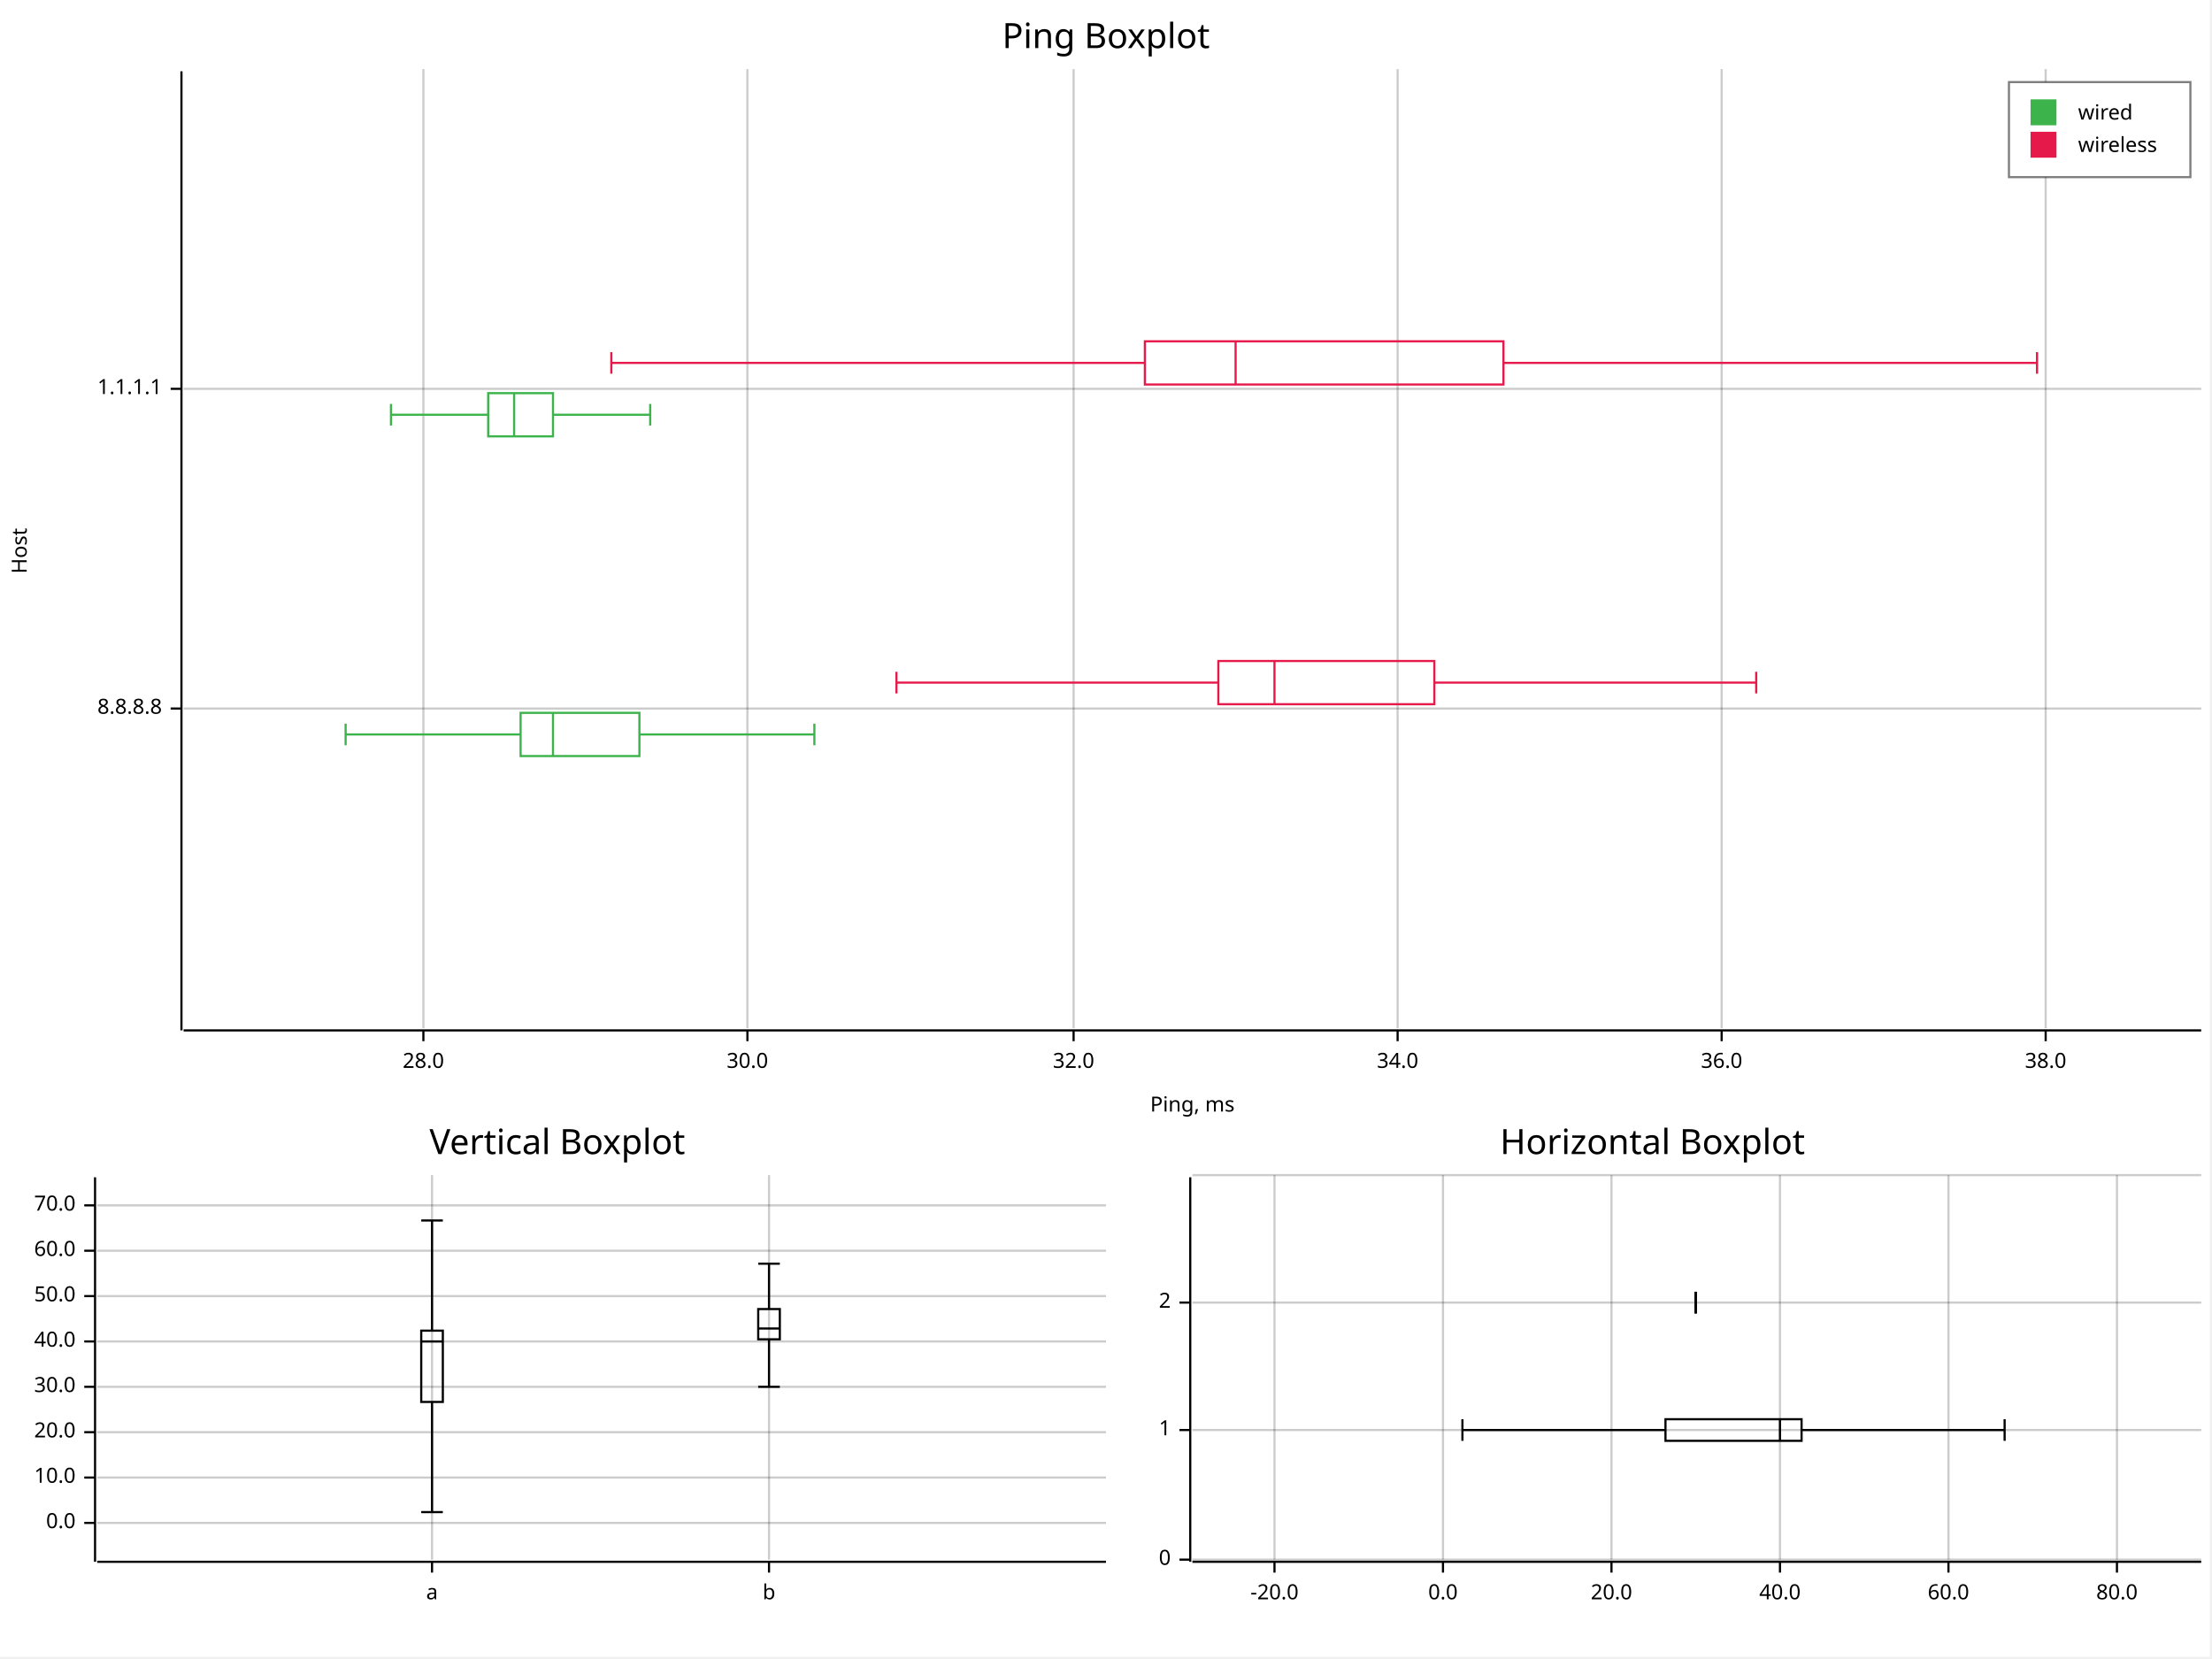
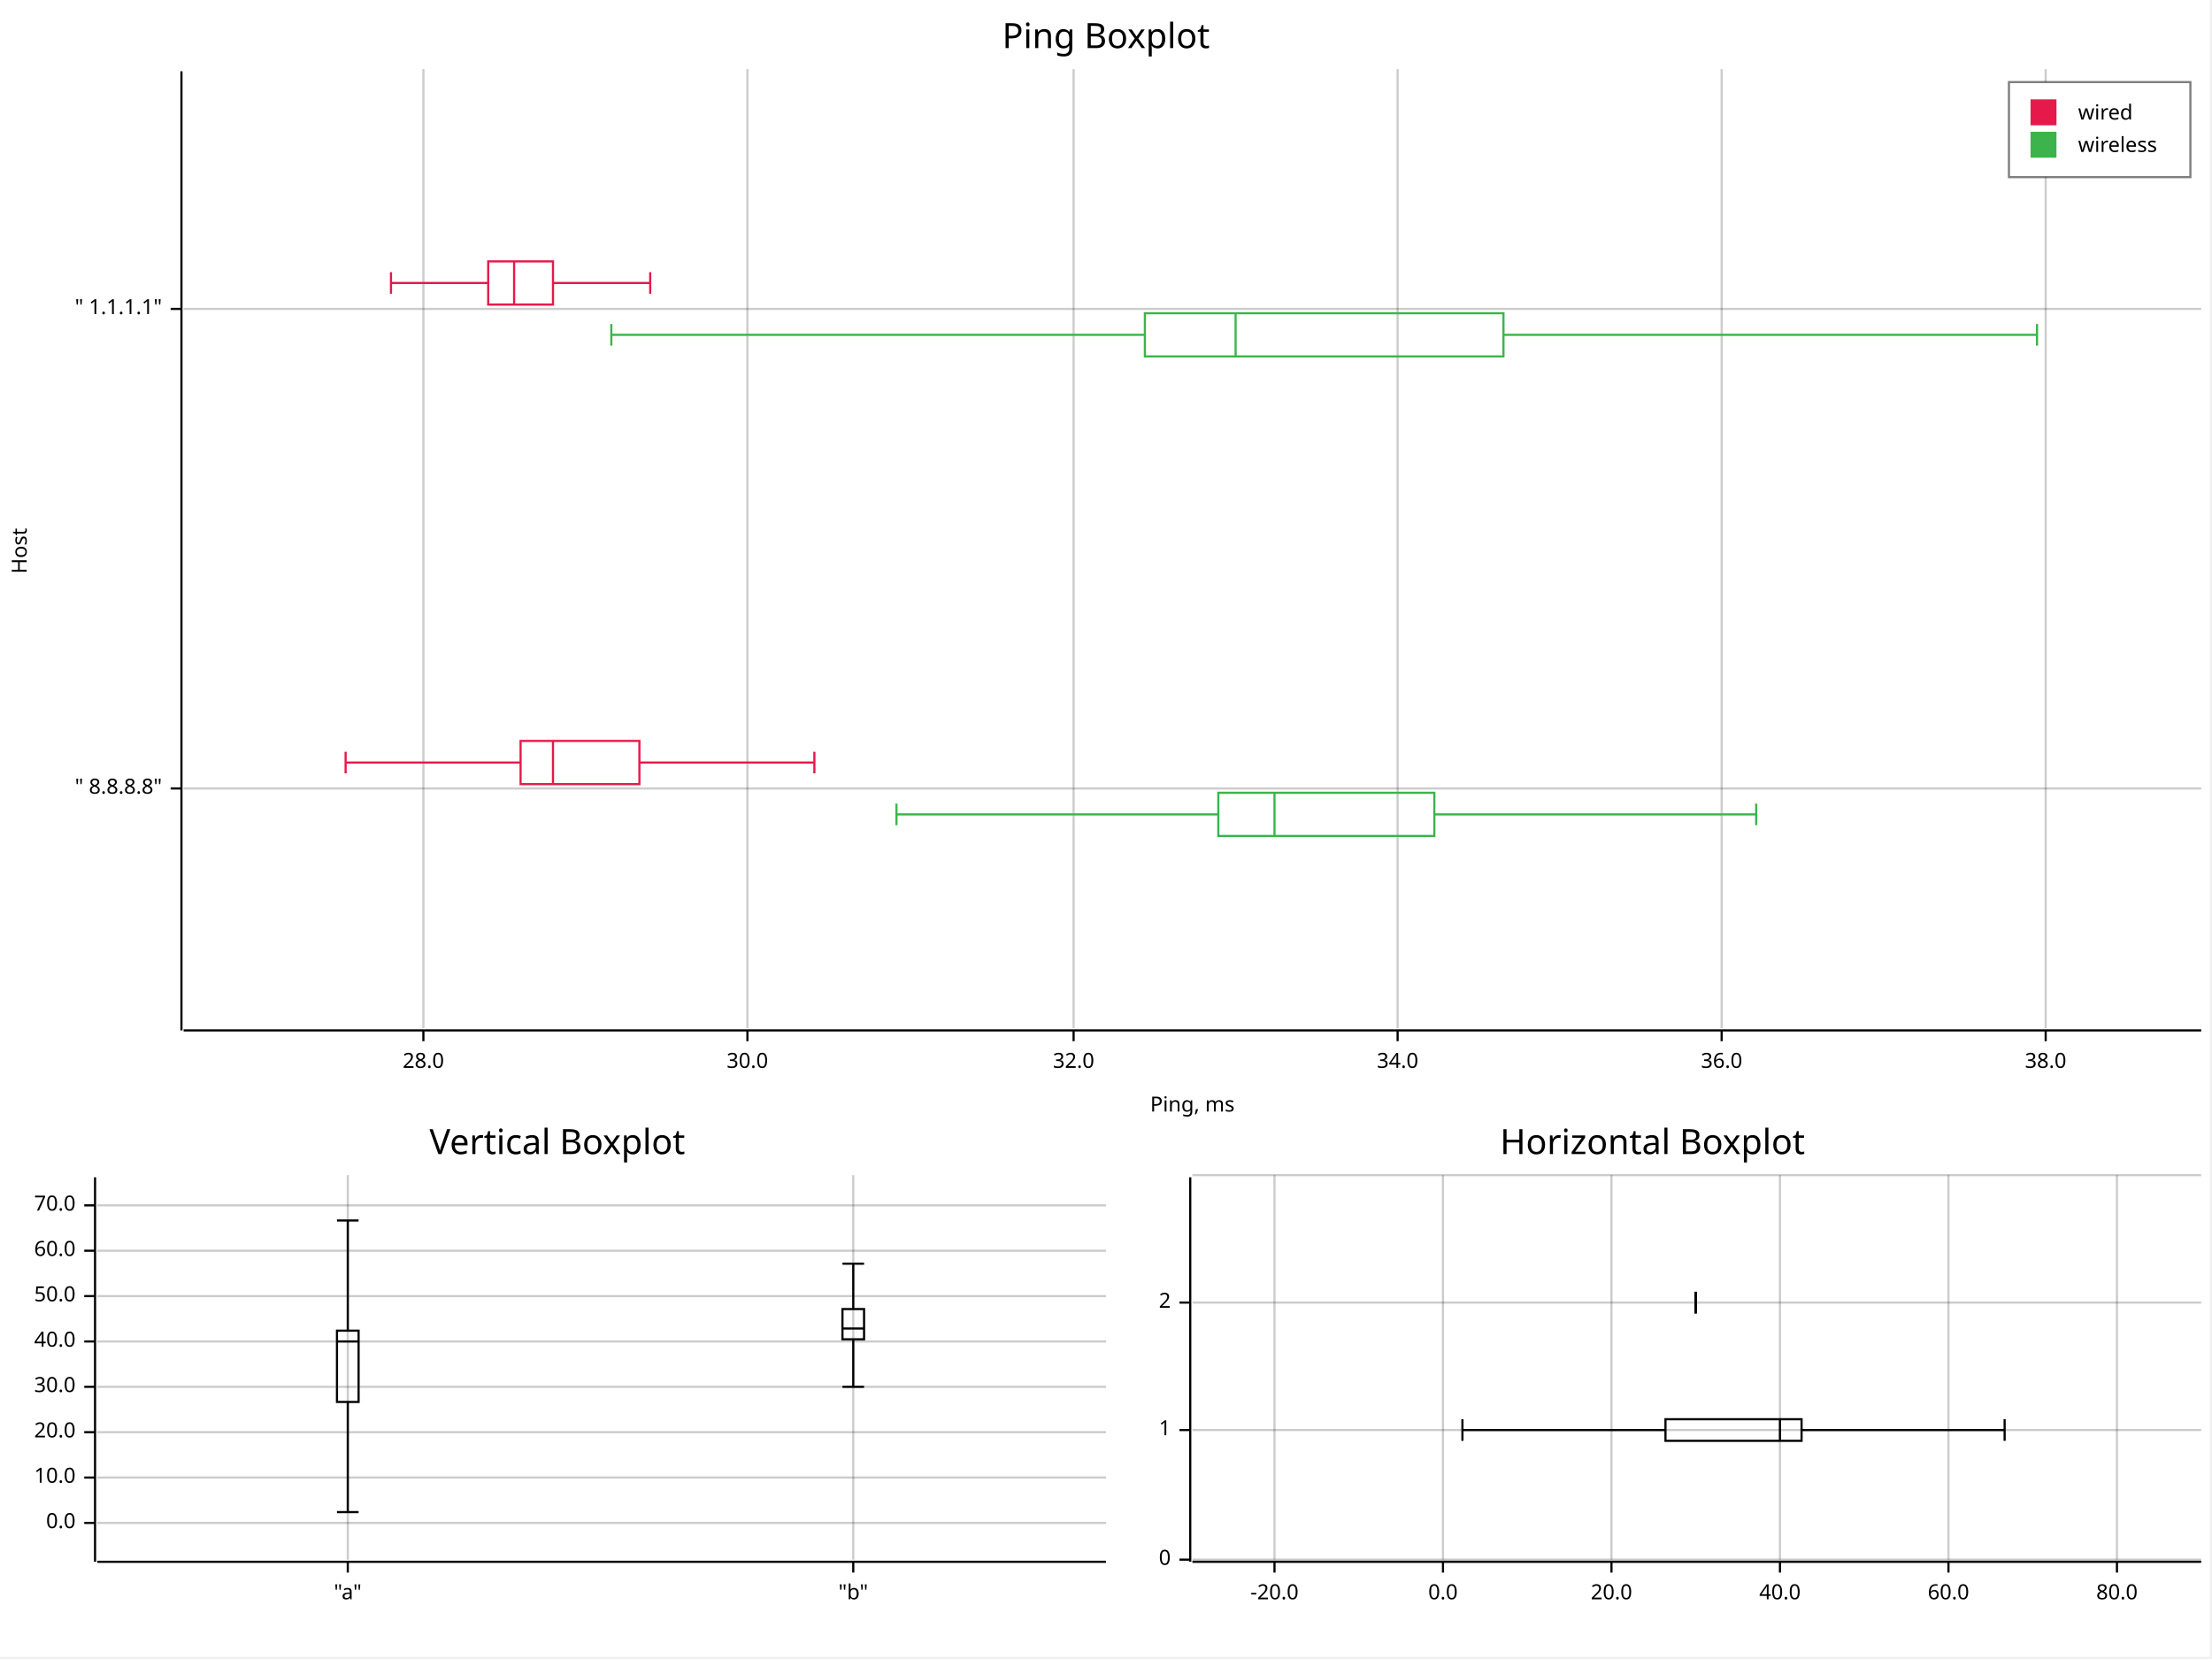
<svg xmlns="http://www.w3.org/2000/svg" width="1024" height="768" viewBox="0 0 1024 768">
  <rect x="0" y="0" width="1023" height="767" opacity="1" fill="#FFFFFF" stroke="none" />
  <text x="512" y="10" dy="0.76em" text-anchor="middle" font-family="sans-serif" font-size="16.129" opacity="1" fill="#000000">
Ping Boxplot
</text>
  <line opacity="1" stroke="#FFFFFF" stroke-width="1" x1="91" y1="476" x2="91" y2="32" />
  <line opacity="1" stroke="#FFFFFF" stroke-width="1" x1="106" y1="476" x2="106" y2="32" />
  <line opacity="1" stroke="#FFFFFF" stroke-width="1" x1="121" y1="476" x2="121" y2="32" />
  <line opacity="1" stroke="#FFFFFF" stroke-width="1" x1="136" y1="476" x2="136" y2="32" />
  <line opacity="1" stroke="#FFFFFF" stroke-width="1" x1="151" y1="476" x2="151" y2="32" />
  <line opacity="1" stroke="#FFFFFF" stroke-width="1" x1="166" y1="476" x2="166" y2="32" />
  <line opacity="1" stroke="#FFFFFF" stroke-width="1" x1="181" y1="476" x2="181" y2="32" />
  <line opacity="1" stroke="#FFFFFF" stroke-width="1" x1="196" y1="476" x2="196" y2="32" />
  <line opacity="1" stroke="#FFFFFF" stroke-width="1" x1="211" y1="476" x2="211" y2="32" />
  <line opacity="1" stroke="#FFFFFF" stroke-width="1" x1="226" y1="476" x2="226" y2="32" />
  <line opacity="1" stroke="#FFFFFF" stroke-width="1" x1="241" y1="476" x2="241" y2="32" />
  <line opacity="1" stroke="#FFFFFF" stroke-width="1" x1="256" y1="476" x2="256" y2="32" />
  <line opacity="1" stroke="#FFFFFF" stroke-width="1" x1="271" y1="476" x2="271" y2="32" />
  <line opacity="1" stroke="#FFFFFF" stroke-width="1" x1="286" y1="476" x2="286" y2="32" />
  <line opacity="1" stroke="#FFFFFF" stroke-width="1" x1="301" y1="476" x2="301" y2="32" />
  <line opacity="1" stroke="#FFFFFF" stroke-width="1" x1="316" y1="476" x2="316" y2="32" />
  <line opacity="1" stroke="#FFFFFF" stroke-width="1" x1="331" y1="476" x2="331" y2="32" />
  <line opacity="1" stroke="#FFFFFF" stroke-width="1" x1="346" y1="476" x2="346" y2="32" />
  <line opacity="1" stroke="#FFFFFF" stroke-width="1" x1="361" y1="476" x2="361" y2="32" />
  <line opacity="1" stroke="#FFFFFF" stroke-width="1" x1="376" y1="476" x2="376" y2="32" />
  <line opacity="1" stroke="#FFFFFF" stroke-width="1" x1="391" y1="476" x2="391" y2="32" />
  <line opacity="1" stroke="#FFFFFF" stroke-width="1" x1="406" y1="476" x2="406" y2="32" />
  <line opacity="1" stroke="#FFFFFF" stroke-width="1" x1="421" y1="476" x2="421" y2="32" />
  <line opacity="1" stroke="#FFFFFF" stroke-width="1" x1="437" y1="476" x2="437" y2="32" />
  <line opacity="1" stroke="#FFFFFF" stroke-width="1" x1="452" y1="476" x2="452" y2="32" />
  <line opacity="1" stroke="#FFFFFF" stroke-width="1" x1="467" y1="476" x2="467" y2="32" />
  <line opacity="1" stroke="#FFFFFF" stroke-width="1" x1="482" y1="476" x2="482" y2="32" />
  <line opacity="1" stroke="#FFFFFF" stroke-width="1" x1="497" y1="476" x2="497" y2="32" />
  <line opacity="1" stroke="#FFFFFF" stroke-width="1" x1="512" y1="476" x2="512" y2="32" />
  <line opacity="1" stroke="#FFFFFF" stroke-width="1" x1="527" y1="476" x2="527" y2="32" />
  <line opacity="1" stroke="#FFFFFF" stroke-width="1" x1="542" y1="476" x2="542" y2="32" />
  <line opacity="1" stroke="#FFFFFF" stroke-width="1" x1="557" y1="476" x2="557" y2="32" />
  <line opacity="1" stroke="#FFFFFF" stroke-width="1" x1="572" y1="476" x2="572" y2="32" />
  <line opacity="1" stroke="#FFFFFF" stroke-width="1" x1="587" y1="476" x2="587" y2="32" />
  <line opacity="1" stroke="#FFFFFF" stroke-width="1" x1="602" y1="476" x2="602" y2="32" />
  <line opacity="1" stroke="#FFFFFF" stroke-width="1" x1="617" y1="476" x2="617" y2="32" />
  <line opacity="1" stroke="#FFFFFF" stroke-width="1" x1="632" y1="476" x2="632" y2="32" />
  <line opacity="1" stroke="#FFFFFF" stroke-width="1" x1="647" y1="476" x2="647" y2="32" />
  <line opacity="1" stroke="#FFFFFF" stroke-width="1" x1="662" y1="476" x2="662" y2="32" />
  <line opacity="1" stroke="#FFFFFF" stroke-width="1" x1="677" y1="476" x2="677" y2="32" />
  <line opacity="1" stroke="#FFFFFF" stroke-width="1" x1="692" y1="476" x2="692" y2="32" />
  <line opacity="1" stroke="#FFFFFF" stroke-width="1" x1="707" y1="476" x2="707" y2="32" />
  <line opacity="1" stroke="#FFFFFF" stroke-width="1" x1="722" y1="476" x2="722" y2="32" />
  <line opacity="1" stroke="#FFFFFF" stroke-width="1" x1="737" y1="476" x2="737" y2="32" />
  <line opacity="1" stroke="#FFFFFF" stroke-width="1" x1="752" y1="476" x2="752" y2="32" />
  <line opacity="1" stroke="#FFFFFF" stroke-width="1" x1="767" y1="476" x2="767" y2="32" />
  <line opacity="1" stroke="#FFFFFF" stroke-width="1" x1="782" y1="476" x2="782" y2="32" />
  <line opacity="1" stroke="#FFFFFF" stroke-width="1" x1="797" y1="476" x2="797" y2="32" />
  <line opacity="1" stroke="#FFFFFF" stroke-width="1" x1="812" y1="476" x2="812" y2="32" />
  <line opacity="1" stroke="#FFFFFF" stroke-width="1" x1="827" y1="476" x2="827" y2="32" />
  <line opacity="1" stroke="#FFFFFF" stroke-width="1" x1="842" y1="476" x2="842" y2="32" />
  <line opacity="1" stroke="#FFFFFF" stroke-width="1" x1="857" y1="476" x2="857" y2="32" />
  <line opacity="1" stroke="#FFFFFF" stroke-width="1" x1="872" y1="476" x2="872" y2="32" />
  <line opacity="1" stroke="#FFFFFF" stroke-width="1" x1="887" y1="476" x2="887" y2="32" />
  <line opacity="1" stroke="#FFFFFF" stroke-width="1" x1="902" y1="476" x2="902" y2="32" />
  <line opacity="1" stroke="#FFFFFF" stroke-width="1" x1="917" y1="476" x2="917" y2="32" />
  <line opacity="1" stroke="#FFFFFF" stroke-width="1" x1="932" y1="476" x2="932" y2="32" />
  <line opacity="1" stroke="#FFFFFF" stroke-width="1" x1="947" y1="476" x2="947" y2="32" />
  <line opacity="1" stroke="#FFFFFF" stroke-width="1" x1="962" y1="476" x2="962" y2="32" />
  <line opacity="1" stroke="#FFFFFF" stroke-width="1" x1="977" y1="476" x2="977" y2="32" />
  <line opacity="1" stroke="#FFFFFF" stroke-width="1" x1="992" y1="476" x2="992" y2="32" />
  <line opacity="1" stroke="#FFFFFF" stroke-width="1" x1="1007" y1="476" x2="1007" y2="32" />
-   <line opacity="1" stroke="#FFFFFF" stroke-width="1" x1="85" y1="328" x2="1019" y2="328" />
-   <line opacity="1" stroke="#FFFFFF" stroke-width="1" x1="85" y1="180" x2="1019" y2="180" />
+   <line opacity="1" stroke="#FFFFFF" stroke-width="1" x1="85" y1="365" x2="1019" y2="365" />
+   <line opacity="1" stroke="#FFFFFF" stroke-width="1" x1="85" y1="143" x2="1019" y2="143" />
  <text x="5" y="255" dy="0.76em" text-anchor="middle" font-family="sans-serif" font-size="9.677" opacity="1" fill="#000000" transform="rotate(270, 5, 255)">
Host
</text>
  <text x="552" y="517" dy="-0.5ex" text-anchor="middle" font-family="sans-serif" font-size="9.677" opacity="1" fill="#000000">
Ping, ms
</text>
  <line opacity="0.2" stroke="#000000" stroke-width="1" x1="196" y1="476" x2="196" y2="32" />
  <line opacity="0.2" stroke="#000000" stroke-width="1" x1="346" y1="476" x2="346" y2="32" />
  <line opacity="0.2" stroke="#000000" stroke-width="1" x1="497" y1="476" x2="497" y2="32" />
  <line opacity="0.2" stroke="#000000" stroke-width="1" x1="647" y1="476" x2="647" y2="32" />
  <line opacity="0.2" stroke="#000000" stroke-width="1" x1="797" y1="476" x2="797" y2="32" />
  <line opacity="0.2" stroke="#000000" stroke-width="1" x1="947" y1="476" x2="947" y2="32" />
-   <line opacity="0.2" stroke="#000000" stroke-width="1" x1="85" y1="328" x2="1019" y2="328" />
-   <line opacity="0.2" stroke="#000000" stroke-width="1" x1="85" y1="180" x2="1019" y2="180" />
+   <line opacity="0.2" stroke="#000000" stroke-width="1" x1="85" y1="365" x2="1019" y2="365" />
+   <line opacity="0.2" stroke="#000000" stroke-width="1" x1="85" y1="143" x2="1019" y2="143" />
  <polyline fill="none" opacity="1" stroke="#000000" stroke-width="1" points="84,33 84,477 " />
-   <text x="75" y="328" dy="0.5ex" text-anchor="end" font-family="sans-serif" font-size="9.677" opacity="1" fill="#000000">
-  8.8.8.8
- </text>
-   <polyline fill="none" opacity="1" stroke="#000000" stroke-width="1" points="79,328 84,328 " />
-   <text x="75" y="180" dy="0.5ex" text-anchor="end" font-family="sans-serif" font-size="9.677" opacity="1" fill="#000000">
-  1.1.1.1
- </text>
-   <polyline fill="none" opacity="1" stroke="#000000" stroke-width="1" points="79,180 84,180 " />
+   <text x="75" y="365" dy="0.5ex" text-anchor="end" font-family="sans-serif" font-size="9.677" opacity="1" fill="#000000">
+ " 8.8.8.8"
+ </text>
+   <polyline fill="none" opacity="1" stroke="#000000" stroke-width="1" points="79,365 84,365 " />
+   <text x="75" y="143" dy="0.5ex" text-anchor="end" font-family="sans-serif" font-size="9.677" opacity="1" fill="#000000">
+ " 1.1.1.1"
+ </text>
+   <polyline fill="none" opacity="1" stroke="#000000" stroke-width="1" points="79,143 84,143 " />
  <polyline fill="none" opacity="1" stroke="#000000" stroke-width="1" points="85,477 1019,477 " />
  <text x="196" y="487" dy="0.76em" text-anchor="middle" font-family="sans-serif" font-size="9.677" opacity="1" fill="#000000">
28.0
</text>
  <polyline fill="none" opacity="1" stroke="#000000" stroke-width="1" points="196,477 196,482 " />
  <text x="346" y="487" dy="0.76em" text-anchor="middle" font-family="sans-serif" font-size="9.677" opacity="1" fill="#000000">
30.0
</text>
  <polyline fill="none" opacity="1" stroke="#000000" stroke-width="1" points="346,477 346,482 " />
  <text x="497" y="487" dy="0.76em" text-anchor="middle" font-family="sans-serif" font-size="9.677" opacity="1" fill="#000000">
32.0
</text>
  <polyline fill="none" opacity="1" stroke="#000000" stroke-width="1" points="497,477 497,482 " />
  <text x="647" y="487" dy="0.76em" text-anchor="middle" font-family="sans-serif" font-size="9.677" opacity="1" fill="#000000">
34.0
</text>
  <polyline fill="none" opacity="1" stroke="#000000" stroke-width="1" points="647,477 647,482 " />
  <text x="797" y="487" dy="0.76em" text-anchor="middle" font-family="sans-serif" font-size="9.677" opacity="1" fill="#000000">
36.0
</text>
  <polyline fill="none" opacity="1" stroke="#000000" stroke-width="1" points="797,477 797,482 " />
  <text x="947" y="487" dy="0.76em" text-anchor="middle" font-family="sans-serif" font-size="9.677" opacity="1" fill="#000000">
38.0
</text>
  <polyline fill="none" opacity="1" stroke="#000000" stroke-width="1" points="947,477 947,482 " />
-   <line opacity="1" stroke="#3CB44B" stroke-width="1" x1="181" y1="187" x2="181" y2="197" />
-   <line opacity="1" stroke="#3CB44B" stroke-width="1" x1="181" y1="192" x2="226" y2="192" />
-   <rect x="226" y="182" width="30" height="20" opacity="1" fill="none" stroke="#3CB44B" />
-   <line opacity="1" stroke="#3CB44B" stroke-width="1" x1="238" y1="182" x2="238" y2="202" />
-   <line opacity="1" stroke="#3CB44B" stroke-width="1" x1="256" y1="192" x2="301" y2="192" />
-   <line opacity="1" stroke="#3CB44B" stroke-width="1" x1="301" y1="187" x2="301" y2="197" />
-   <line opacity="1" stroke="#3CB44B" stroke-width="1" x1="160" y1="335" x2="160" y2="345" />
-   <line opacity="1" stroke="#3CB44B" stroke-width="1" x1="160" y1="340" x2="241" y2="340" />
-   <rect x="241" y="330" width="55" height="20" opacity="1" fill="none" stroke="#3CB44B" />
-   <line opacity="1" stroke="#3CB44B" stroke-width="1" x1="256" y1="330" x2="256" y2="350" />
-   <line opacity="1" stroke="#3CB44B" stroke-width="1" x1="296" y1="340" x2="377" y2="340" />
-   <line opacity="1" stroke="#3CB44B" stroke-width="1" x1="377" y1="335" x2="377" y2="345" />
-   <line opacity="1" stroke="#E6194B" stroke-width="1" x1="283" y1="163" x2="283" y2="173" />
-   <line opacity="1" stroke="#E6194B" stroke-width="1" x1="283" y1="168" x2="530" y2="168" />
-   <rect x="530" y="158" width="166" height="20" opacity="1" fill="none" stroke="#E6194B" />
-   <line opacity="1" stroke="#E6194B" stroke-width="1" x1="572" y1="158" x2="572" y2="178" />
-   <line opacity="1" stroke="#E6194B" stroke-width="1" x1="696" y1="168" x2="943" y2="168" />
-   <line opacity="1" stroke="#E6194B" stroke-width="1" x1="943" y1="163" x2="943" y2="173" />
-   <line opacity="1" stroke="#E6194B" stroke-width="1" x1="415" y1="311" x2="415" y2="321" />
-   <line opacity="1" stroke="#E6194B" stroke-width="1" x1="415" y1="316" x2="564" y2="316" />
-   <rect x="564" y="306" width="100" height="20" opacity="1" fill="none" stroke="#E6194B" />
-   <line opacity="1" stroke="#E6194B" stroke-width="1" x1="590" y1="306" x2="590" y2="326" />
-   <line opacity="1" stroke="#E6194B" stroke-width="1" x1="664" y1="316" x2="813" y2="316" />
-   <line opacity="1" stroke="#E6194B" stroke-width="1" x1="813" y1="311" x2="813" y2="321" />
+   <line opacity="1" stroke="#E6194B" stroke-width="1" x1="181" y1="126" x2="181" y2="136" />
+   <line opacity="1" stroke="#E6194B" stroke-width="1" x1="181" y1="131" x2="226" y2="131" />
+   <rect x="226" y="121" width="30" height="20" opacity="1" fill="none" stroke="#E6194B" />
+   <line opacity="1" stroke="#E6194B" stroke-width="1" x1="238" y1="121" x2="238" y2="141" />
+   <line opacity="1" stroke="#E6194B" stroke-width="1" x1="256" y1="131" x2="301" y2="131" />
+   <line opacity="1" stroke="#E6194B" stroke-width="1" x1="301" y1="126" x2="301" y2="136" />
+   <line opacity="1" stroke="#E6194B" stroke-width="1" x1="160" y1="348" x2="160" y2="358" />
+   <line opacity="1" stroke="#E6194B" stroke-width="1" x1="160" y1="353" x2="241" y2="353" />
+   <rect x="241" y="343" width="55" height="20" opacity="1" fill="none" stroke="#E6194B" />
+   <line opacity="1" stroke="#E6194B" stroke-width="1" x1="256" y1="343" x2="256" y2="363" />
+   <line opacity="1" stroke="#E6194B" stroke-width="1" x1="296" y1="353" x2="377" y2="353" />
+   <line opacity="1" stroke="#E6194B" stroke-width="1" x1="377" y1="348" x2="377" y2="358" />
+   <line opacity="1" stroke="#3CB44B" stroke-width="1" x1="283" y1="150" x2="283" y2="160" />
+   <line opacity="1" stroke="#3CB44B" stroke-width="1" x1="283" y1="155" x2="530" y2="155" />
+   <rect x="530" y="145" width="166" height="20" opacity="1" fill="none" stroke="#3CB44B" />
+   <line opacity="1" stroke="#3CB44B" stroke-width="1" x1="572" y1="145" x2="572" y2="165" />
+   <line opacity="1" stroke="#3CB44B" stroke-width="1" x1="696" y1="155" x2="943" y2="155" />
+   <line opacity="1" stroke="#3CB44B" stroke-width="1" x1="943" y1="150" x2="943" y2="160" />
+   <line opacity="1" stroke="#3CB44B" stroke-width="1" x1="415" y1="372" x2="415" y2="382" />
+   <line opacity="1" stroke="#3CB44B" stroke-width="1" x1="415" y1="377" x2="564" y2="377" />
+   <rect x="564" y="367" width="100" height="20" opacity="1" fill="none" stroke="#3CB44B" />
+   <line opacity="1" stroke="#3CB44B" stroke-width="1" x1="590" y1="367" x2="590" y2="387" />
+   <line opacity="1" stroke="#3CB44B" stroke-width="1" x1="664" y1="377" x2="813" y2="377" />
+   <line opacity="1" stroke="#3CB44B" stroke-width="1" x1="813" y1="372" x2="813" y2="382" />
  <rect x="930" y="38" width="84" height="44" opacity="1" fill="#FFFFFF" stroke="none" />
  <rect x="930" y="38" width="84" height="44" opacity="0.5" fill="none" stroke="#000000" />
  <text x="962" y="48" dy="0.76em" text-anchor="start" font-family="sans-serif" font-size="9.677" opacity="1" fill="#000000">
wired
</text>
  <text x="962" y="63" dy="0.76em" text-anchor="start" font-family="sans-serif" font-size="9.677" opacity="1" fill="#000000">
wireless
</text>
-   <rect x="940" y="46" width="12" height="12" opacity="1" fill="#3CB44B" stroke="none" />
-   <rect x="940" y="61" width="12" height="12" opacity="1" fill="#E6194B" stroke="none" />
+   <rect x="940" y="46" width="12" height="12" opacity="1" fill="#E6194B" stroke="none" />
+   <rect x="940" y="61" width="12" height="12" opacity="1" fill="#3CB44B" stroke="none" />
  <text x="258" y="522" dy="0.76em" text-anchor="middle" font-family="sans-serif" font-size="16.129" opacity="1" fill="#000000">
Vertical Boxplot
</text>
-   <line opacity="1" stroke="#FFFFFF" stroke-width="1" x1="200" y1="722" x2="200" y2="544" />
-   <line opacity="1" stroke="#FFFFFF" stroke-width="1" x1="356" y1="722" x2="356" y2="544" />
+   <line opacity="1" stroke="#FFFFFF" stroke-width="1" x1="161" y1="722" x2="161" y2="544" />
+   <line opacity="1" stroke="#FFFFFF" stroke-width="1" x1="395" y1="722" x2="395" y2="544" />
  <line opacity="1" stroke="#FFFFFF" stroke-width="1" x1="45" y1="720" x2="512" y2="720" />
  <line opacity="1" stroke="#FFFFFF" stroke-width="1" x1="45" y1="718" x2="512" y2="718" />
  <line opacity="1" stroke="#FFFFFF" stroke-width="1" x1="45" y1="716" x2="512" y2="716" />
  <line opacity="1" stroke="#FFFFFF" stroke-width="1" x1="45" y1="714" x2="512" y2="714" />
  <line opacity="1" stroke="#FFFFFF" stroke-width="1" x1="45" y1="711" x2="512" y2="711" />
  <line opacity="1" stroke="#FFFFFF" stroke-width="1" x1="45" y1="709" x2="512" y2="709" />
  <line opacity="1" stroke="#FFFFFF" stroke-width="1" x1="45" y1="707" x2="512" y2="707" />
  <line opacity="1" stroke="#FFFFFF" stroke-width="1" x1="45" y1="705" x2="512" y2="705" />
  <line opacity="1" stroke="#FFFFFF" stroke-width="1" x1="45" y1="703" x2="512" y2="703" />
  <line opacity="1" stroke="#FFFFFF" stroke-width="1" x1="45" y1="701" x2="512" y2="701" />
  <line opacity="1" stroke="#FFFFFF" stroke-width="1" x1="45" y1="699" x2="512" y2="699" />
  <line opacity="1" stroke="#FFFFFF" stroke-width="1" x1="45" y1="697" x2="512" y2="697" />
  <line opacity="1" stroke="#FFFFFF" stroke-width="1" x1="45" y1="695" x2="512" y2="695" />
  <line opacity="1" stroke="#FFFFFF" stroke-width="1" x1="45" y1="693" x2="512" y2="693" />
  <line opacity="1" stroke="#FFFFFF" stroke-width="1" x1="45" y1="690" x2="512" y2="690" />
  <line opacity="1" stroke="#FFFFFF" stroke-width="1" x1="45" y1="688" x2="512" y2="688" />
  <line opacity="1" stroke="#FFFFFF" stroke-width="1" x1="45" y1="686" x2="512" y2="686" />
  <line opacity="1" stroke="#FFFFFF" stroke-width="1" x1="45" y1="684" x2="512" y2="684" />
  <line opacity="1" stroke="#FFFFFF" stroke-width="1" x1="45" y1="682" x2="512" y2="682" />
  <line opacity="1" stroke="#FFFFFF" stroke-width="1" x1="45" y1="680" x2="512" y2="680" />
  <line opacity="1" stroke="#FFFFFF" stroke-width="1" x1="45" y1="678" x2="512" y2="678" />
  <line opacity="1" stroke="#FFFFFF" stroke-width="1" x1="45" y1="676" x2="512" y2="676" />
  <line opacity="1" stroke="#FFFFFF" stroke-width="1" x1="45" y1="674" x2="512" y2="674" />
  <line opacity="1" stroke="#FFFFFF" stroke-width="1" x1="45" y1="671" x2="512" y2="671" />
  <line opacity="1" stroke="#FFFFFF" stroke-width="1" x1="45" y1="669" x2="512" y2="669" />
  <line opacity="1" stroke="#FFFFFF" stroke-width="1" x1="45" y1="667" x2="512" y2="667" />
  <line opacity="1" stroke="#FFFFFF" stroke-width="1" x1="45" y1="665" x2="512" y2="665" />
  <line opacity="1" stroke="#FFFFFF" stroke-width="1" x1="45" y1="663" x2="512" y2="663" />
  <line opacity="1" stroke="#FFFFFF" stroke-width="1" x1="45" y1="661" x2="512" y2="661" />
  <line opacity="1" stroke="#FFFFFF" stroke-width="1" x1="45" y1="659" x2="512" y2="659" />
  <line opacity="1" stroke="#FFFFFF" stroke-width="1" x1="45" y1="657" x2="512" y2="657" />
  <line opacity="1" stroke="#FFFFFF" stroke-width="1" x1="45" y1="655" x2="512" y2="655" />
  <line opacity="1" stroke="#FFFFFF" stroke-width="1" x1="45" y1="652" x2="512" y2="652" />
  <line opacity="1" stroke="#FFFFFF" stroke-width="1" x1="45" y1="650" x2="512" y2="650" />
  <line opacity="1" stroke="#FFFFFF" stroke-width="1" x1="45" y1="648" x2="512" y2="648" />
  <line opacity="1" stroke="#FFFFFF" stroke-width="1" x1="45" y1="646" x2="512" y2="646" />
  <line opacity="1" stroke="#FFFFFF" stroke-width="1" x1="45" y1="644" x2="512" y2="644" />
  <line opacity="1" stroke="#FFFFFF" stroke-width="1" x1="45" y1="642" x2="512" y2="642" />
  <line opacity="1" stroke="#FFFFFF" stroke-width="1" x1="45" y1="640" x2="512" y2="640" />
  <line opacity="1" stroke="#FFFFFF" stroke-width="1" x1="45" y1="638" x2="512" y2="638" />
  <line opacity="1" stroke="#FFFFFF" stroke-width="1" x1="45" y1="636" x2="512" y2="636" />
  <line opacity="1" stroke="#FFFFFF" stroke-width="1" x1="45" y1="633" x2="512" y2="633" />
  <line opacity="1" stroke="#FFFFFF" stroke-width="1" x1="45" y1="631" x2="512" y2="631" />
  <line opacity="1" stroke="#FFFFFF" stroke-width="1" x1="45" y1="629" x2="512" y2="629" />
  <line opacity="1" stroke="#FFFFFF" stroke-width="1" x1="45" y1="627" x2="512" y2="627" />
  <line opacity="1" stroke="#FFFFFF" stroke-width="1" x1="45" y1="625" x2="512" y2="625" />
  <line opacity="1" stroke="#FFFFFF" stroke-width="1" x1="45" y1="623" x2="512" y2="623" />
  <line opacity="1" stroke="#FFFFFF" stroke-width="1" x1="45" y1="621" x2="512" y2="621" />
  <line opacity="1" stroke="#FFFFFF" stroke-width="1" x1="45" y1="619" x2="512" y2="619" />
  <line opacity="1" stroke="#FFFFFF" stroke-width="1" x1="45" y1="617" x2="512" y2="617" />
  <line opacity="1" stroke="#FFFFFF" stroke-width="1" x1="45" y1="614" x2="512" y2="614" />
  <line opacity="1" stroke="#FFFFFF" stroke-width="1" x1="45" y1="612" x2="512" y2="612" />
  <line opacity="1" stroke="#FFFFFF" stroke-width="1" x1="45" y1="610" x2="512" y2="610" />
  <line opacity="1" stroke="#FFFFFF" stroke-width="1" x1="45" y1="608" x2="512" y2="608" />
  <line opacity="1" stroke="#FFFFFF" stroke-width="1" x1="45" y1="606" x2="512" y2="606" />
  <line opacity="1" stroke="#FFFFFF" stroke-width="1" x1="45" y1="604" x2="512" y2="604" />
  <line opacity="1" stroke="#FFFFFF" stroke-width="1" x1="45" y1="602" x2="512" y2="602" />
  <line opacity="1" stroke="#FFFFFF" stroke-width="1" x1="45" y1="600" x2="512" y2="600" />
  <line opacity="1" stroke="#FFFFFF" stroke-width="1" x1="45" y1="598" x2="512" y2="598" />
  <line opacity="1" stroke="#FFFFFF" stroke-width="1" x1="45" y1="595" x2="512" y2="595" />
  <line opacity="1" stroke="#FFFFFF" stroke-width="1" x1="45" y1="593" x2="512" y2="593" />
  <line opacity="1" stroke="#FFFFFF" stroke-width="1" x1="45" y1="591" x2="512" y2="591" />
  <line opacity="1" stroke="#FFFFFF" stroke-width="1" x1="45" y1="589" x2="512" y2="589" />
  <line opacity="1" stroke="#FFFFFF" stroke-width="1" x1="45" y1="587" x2="512" y2="587" />
  <line opacity="1" stroke="#FFFFFF" stroke-width="1" x1="45" y1="585" x2="512" y2="585" />
  <line opacity="1" stroke="#FFFFFF" stroke-width="1" x1="45" y1="583" x2="512" y2="583" />
  <line opacity="1" stroke="#FFFFFF" stroke-width="1" x1="45" y1="581" x2="512" y2="581" />
  <line opacity="1" stroke="#FFFFFF" stroke-width="1" x1="45" y1="579" x2="512" y2="579" />
  <line opacity="1" stroke="#FFFFFF" stroke-width="1" x1="45" y1="577" x2="512" y2="577" />
  <line opacity="1" stroke="#FFFFFF" stroke-width="1" x1="45" y1="574" x2="512" y2="574" />
  <line opacity="1" stroke="#FFFFFF" stroke-width="1" x1="45" y1="572" x2="512" y2="572" />
  <line opacity="1" stroke="#FFFFFF" stroke-width="1" x1="45" y1="570" x2="512" y2="570" />
  <line opacity="1" stroke="#FFFFFF" stroke-width="1" x1="45" y1="568" x2="512" y2="568" />
  <line opacity="1" stroke="#FFFFFF" stroke-width="1" x1="45" y1="566" x2="512" y2="566" />
  <line opacity="1" stroke="#FFFFFF" stroke-width="1" x1="45" y1="564" x2="512" y2="564" />
  <line opacity="1" stroke="#FFFFFF" stroke-width="1" x1="45" y1="562" x2="512" y2="562" />
  <line opacity="1" stroke="#FFFFFF" stroke-width="1" x1="45" y1="560" x2="512" y2="560" />
  <line opacity="1" stroke="#FFFFFF" stroke-width="1" x1="45" y1="558" x2="512" y2="558" />
  <line opacity="1" stroke="#FFFFFF" stroke-width="1" x1="45" y1="555" x2="512" y2="555" />
  <line opacity="1" stroke="#FFFFFF" stroke-width="1" x1="45" y1="553" x2="512" y2="553" />
  <line opacity="1" stroke="#FFFFFF" stroke-width="1" x1="45" y1="551" x2="512" y2="551" />
  <line opacity="1" stroke="#FFFFFF" stroke-width="1" x1="45" y1="549" x2="512" y2="549" />
  <line opacity="1" stroke="#FFFFFF" stroke-width="1" x1="45" y1="547" x2="512" y2="547" />
  <line opacity="1" stroke="#FFFFFF" stroke-width="1" x1="45" y1="545" x2="512" y2="545" />
-   <line opacity="0.2" stroke="#000000" stroke-width="1" x1="200" y1="722" x2="200" y2="544" />
-   <line opacity="0.2" stroke="#000000" stroke-width="1" x1="356" y1="722" x2="356" y2="544" />
+   <line opacity="0.2" stroke="#000000" stroke-width="1" x1="161" y1="722" x2="161" y2="544" />
+   <line opacity="0.2" stroke="#000000" stroke-width="1" x1="395" y1="722" x2="395" y2="544" />
  <line opacity="0.2" stroke="#000000" stroke-width="1" x1="45" y1="705" x2="512" y2="705" />
  <line opacity="0.2" stroke="#000000" stroke-width="1" x1="45" y1="684" x2="512" y2="684" />
  <line opacity="0.2" stroke="#000000" stroke-width="1" x1="45" y1="663" x2="512" y2="663" />
  <line opacity="0.2" stroke="#000000" stroke-width="1" x1="45" y1="642" x2="512" y2="642" />
  <line opacity="0.2" stroke="#000000" stroke-width="1" x1="45" y1="621" x2="512" y2="621" />
  <line opacity="0.2" stroke="#000000" stroke-width="1" x1="45" y1="600" x2="512" y2="600" />
  <line opacity="0.2" stroke="#000000" stroke-width="1" x1="45" y1="579" x2="512" y2="579" />
  <line opacity="0.2" stroke="#000000" stroke-width="1" x1="45" y1="558" x2="512" y2="558" />
  <polyline fill="none" opacity="1" stroke="#000000" stroke-width="1" points="44,545 44,723 " />
  <text x="35" y="705" dy="0.5ex" text-anchor="end" font-family="sans-serif" font-size="9.677" opacity="1" fill="#000000">
0.0
</text>
  <polyline fill="none" opacity="1" stroke="#000000" stroke-width="1" points="39,705 44,705 " />
  <text x="35" y="684" dy="0.5ex" text-anchor="end" font-family="sans-serif" font-size="9.677" opacity="1" fill="#000000">
10.0
</text>
  <polyline fill="none" opacity="1" stroke="#000000" stroke-width="1" points="39,684 44,684 " />
  <text x="35" y="663" dy="0.5ex" text-anchor="end" font-family="sans-serif" font-size="9.677" opacity="1" fill="#000000">
20.0
</text>
  <polyline fill="none" opacity="1" stroke="#000000" stroke-width="1" points="39,663 44,663 " />
  <text x="35" y="642" dy="0.5ex" text-anchor="end" font-family="sans-serif" font-size="9.677" opacity="1" fill="#000000">
30.0
</text>
  <polyline fill="none" opacity="1" stroke="#000000" stroke-width="1" points="39,642 44,642 " />
  <text x="35" y="621" dy="0.5ex" text-anchor="end" font-family="sans-serif" font-size="9.677" opacity="1" fill="#000000">
40.0
</text>
  <polyline fill="none" opacity="1" stroke="#000000" stroke-width="1" points="39,621 44,621 " />
  <text x="35" y="600" dy="0.5ex" text-anchor="end" font-family="sans-serif" font-size="9.677" opacity="1" fill="#000000">
50.0
</text>
  <polyline fill="none" opacity="1" stroke="#000000" stroke-width="1" points="39,600 44,600 " />
  <text x="35" y="579" dy="0.5ex" text-anchor="end" font-family="sans-serif" font-size="9.677" opacity="1" fill="#000000">
60.0
</text>
  <polyline fill="none" opacity="1" stroke="#000000" stroke-width="1" points="39,579 44,579 " />
  <text x="35" y="558" dy="0.5ex" text-anchor="end" font-family="sans-serif" font-size="9.677" opacity="1" fill="#000000">
70.0
</text>
  <polyline fill="none" opacity="1" stroke="#000000" stroke-width="1" points="39,558 44,558 " />
  <polyline fill="none" opacity="1" stroke="#000000" stroke-width="1" points="45,723 512,723 " />
-   <text x="200" y="733" dy="0.76em" text-anchor="middle" font-family="sans-serif" font-size="9.677" opacity="1" fill="#000000">
- a
- </text>
-   <polyline fill="none" opacity="1" stroke="#000000" stroke-width="1" points="200,723 200,728 " />
-   <text x="356" y="733" dy="0.76em" text-anchor="middle" font-family="sans-serif" font-size="9.677" opacity="1" fill="#000000">
- b
- </text>
-   <polyline fill="none" opacity="1" stroke="#000000" stroke-width="1" points="356,723 356,728 " />
-   <line opacity="1" stroke="#000000" stroke-width="1" x1="195" y1="700" x2="205" y2="700" />
-   <line opacity="1" stroke="#000000" stroke-width="1" x1="200" y1="700" x2="200" y2="649" />
-   <rect x="195" y="616" width="10" height="33" opacity="1" fill="none" stroke="#000000" />
-   <line opacity="1" stroke="#000000" stroke-width="1" x1="195" y1="621" x2="205" y2="621" />
-   <line opacity="1" stroke="#000000" stroke-width="1" x1="200" y1="616" x2="200" y2="565" />
-   <line opacity="1" stroke="#000000" stroke-width="1" x1="195" y1="565" x2="205" y2="565" />
-   <line opacity="1" stroke="#000000" stroke-width="1" x1="351" y1="642" x2="361" y2="642" />
-   <line opacity="1" stroke="#000000" stroke-width="1" x1="356" y1="642" x2="356" y2="620" />
-   <rect x="351" y="606" width="10" height="14" opacity="1" fill="none" stroke="#000000" />
-   <line opacity="1" stroke="#000000" stroke-width="1" x1="351" y1="615" x2="361" y2="615" />
-   <line opacity="1" stroke="#000000" stroke-width="1" x1="356" y1="606" x2="356" y2="585" />
-   <line opacity="1" stroke="#000000" stroke-width="1" x1="351" y1="585" x2="361" y2="585" />
+   <text x="161" y="733" dy="0.76em" text-anchor="middle" font-family="sans-serif" font-size="9.677" opacity="1" fill="#000000">
+ "a"
+ </text>
+   <polyline fill="none" opacity="1" stroke="#000000" stroke-width="1" points="161,723 161,728 " />
+   <text x="395" y="733" dy="0.76em" text-anchor="middle" font-family="sans-serif" font-size="9.677" opacity="1" fill="#000000">
+ "b"
+ </text>
+   <polyline fill="none" opacity="1" stroke="#000000" stroke-width="1" points="395,723 395,728 " />
+   <line opacity="1" stroke="#000000" stroke-width="1" x1="156" y1="700" x2="166" y2="700" />
+   <line opacity="1" stroke="#000000" stroke-width="1" x1="161" y1="700" x2="161" y2="649" />
+   <rect x="156" y="616" width="10" height="33" opacity="1" fill="none" stroke="#000000" />
+   <line opacity="1" stroke="#000000" stroke-width="1" x1="156" y1="621" x2="166" y2="621" />
+   <line opacity="1" stroke="#000000" stroke-width="1" x1="161" y1="616" x2="161" y2="565" />
+   <line opacity="1" stroke="#000000" stroke-width="1" x1="156" y1="565" x2="166" y2="565" />
+   <line opacity="1" stroke="#000000" stroke-width="1" x1="390" y1="642" x2="400" y2="642" />
+   <line opacity="1" stroke="#000000" stroke-width="1" x1="395" y1="642" x2="395" y2="620" />
+   <rect x="390" y="606" width="10" height="14" opacity="1" fill="none" stroke="#000000" />
+   <line opacity="1" stroke="#000000" stroke-width="1" x1="390" y1="615" x2="400" y2="615" />
+   <line opacity="1" stroke="#000000" stroke-width="1" x1="395" y1="606" x2="395" y2="585" />
+   <line opacity="1" stroke="#000000" stroke-width="1" x1="390" y1="585" x2="400" y2="585" />
  <text x="765" y="522" dy="0.76em" text-anchor="middle" font-family="sans-serif" font-size="16.129" opacity="1" fill="#000000">
Horizontal Boxplot
</text>
  <line opacity="1" stroke="#FFFFFF" stroke-width="1" x1="559" y1="722" x2="559" y2="544" />
  <line opacity="1" stroke="#FFFFFF" stroke-width="1" x1="567" y1="722" x2="567" y2="544" />
  <line opacity="1" stroke="#FFFFFF" stroke-width="1" x1="575" y1="722" x2="575" y2="544" />
  <line opacity="1" stroke="#FFFFFF" stroke-width="1" x1="583" y1="722" x2="583" y2="544" />
  <line opacity="1" stroke="#FFFFFF" stroke-width="1" x1="590" y1="722" x2="590" y2="544" />
  <line opacity="1" stroke="#FFFFFF" stroke-width="1" x1="598" y1="722" x2="598" y2="544" />
  <line opacity="1" stroke="#FFFFFF" stroke-width="1" x1="606" y1="722" x2="606" y2="544" />
  <line opacity="1" stroke="#FFFFFF" stroke-width="1" x1="614" y1="722" x2="614" y2="544" />
  <line opacity="1" stroke="#FFFFFF" stroke-width="1" x1="622" y1="722" x2="622" y2="544" />
  <line opacity="1" stroke="#FFFFFF" stroke-width="1" x1="629" y1="722" x2="629" y2="544" />
  <line opacity="1" stroke="#FFFFFF" stroke-width="1" x1="637" y1="722" x2="637" y2="544" />
  <line opacity="1" stroke="#FFFFFF" stroke-width="1" x1="645" y1="722" x2="645" y2="544" />
  <line opacity="1" stroke="#FFFFFF" stroke-width="1" x1="653" y1="722" x2="653" y2="544" />
  <line opacity="1" stroke="#FFFFFF" stroke-width="1" x1="660" y1="722" x2="660" y2="544" />
  <line opacity="1" stroke="#FFFFFF" stroke-width="1" x1="668" y1="722" x2="668" y2="544" />
  <line opacity="1" stroke="#FFFFFF" stroke-width="1" x1="676" y1="722" x2="676" y2="544" />
  <line opacity="1" stroke="#FFFFFF" stroke-width="1" x1="684" y1="722" x2="684" y2="544" />
  <line opacity="1" stroke="#FFFFFF" stroke-width="1" x1="692" y1="722" x2="692" y2="544" />
  <line opacity="1" stroke="#FFFFFF" stroke-width="1" x1="699" y1="722" x2="699" y2="544" />
  <line opacity="1" stroke="#FFFFFF" stroke-width="1" x1="707" y1="722" x2="707" y2="544" />
  <line opacity="1" stroke="#FFFFFF" stroke-width="1" x1="715" y1="722" x2="715" y2="544" />
  <line opacity="1" stroke="#FFFFFF" stroke-width="1" x1="723" y1="722" x2="723" y2="544" />
  <line opacity="1" stroke="#FFFFFF" stroke-width="1" x1="731" y1="722" x2="731" y2="544" />
  <line opacity="1" stroke="#FFFFFF" stroke-width="1" x1="738" y1="722" x2="738" y2="544" />
  <line opacity="1" stroke="#FFFFFF" stroke-width="1" x1="746" y1="722" x2="746" y2="544" />
  <line opacity="1" stroke="#FFFFFF" stroke-width="1" x1="754" y1="722" x2="754" y2="544" />
  <line opacity="1" stroke="#FFFFFF" stroke-width="1" x1="762" y1="722" x2="762" y2="544" />
  <line opacity="1" stroke="#FFFFFF" stroke-width="1" x1="769" y1="722" x2="769" y2="544" />
  <line opacity="1" stroke="#FFFFFF" stroke-width="1" x1="777" y1="722" x2="777" y2="544" />
  <line opacity="1" stroke="#FFFFFF" stroke-width="1" x1="785" y1="722" x2="785" y2="544" />
  <line opacity="1" stroke="#FFFFFF" stroke-width="1" x1="793" y1="722" x2="793" y2="544" />
  <line opacity="1" stroke="#FFFFFF" stroke-width="1" x1="801" y1="722" x2="801" y2="544" />
  <line opacity="1" stroke="#FFFFFF" stroke-width="1" x1="808" y1="722" x2="808" y2="544" />
  <line opacity="1" stroke="#FFFFFF" stroke-width="1" x1="816" y1="722" x2="816" y2="544" />
  <line opacity="1" stroke="#FFFFFF" stroke-width="1" x1="824" y1="722" x2="824" y2="544" />
  <line opacity="1" stroke="#FFFFFF" stroke-width="1" x1="832" y1="722" x2="832" y2="544" />
  <line opacity="1" stroke="#FFFFFF" stroke-width="1" x1="839" y1="722" x2="839" y2="544" />
  <line opacity="1" stroke="#FFFFFF" stroke-width="1" x1="847" y1="722" x2="847" y2="544" />
  <line opacity="1" stroke="#FFFFFF" stroke-width="1" x1="855" y1="722" x2="855" y2="544" />
  <line opacity="1" stroke="#FFFFFF" stroke-width="1" x1="863" y1="722" x2="863" y2="544" />
  <line opacity="1" stroke="#FFFFFF" stroke-width="1" x1="871" y1="722" x2="871" y2="544" />
  <line opacity="1" stroke="#FFFFFF" stroke-width="1" x1="878" y1="722" x2="878" y2="544" />
  <line opacity="1" stroke="#FFFFFF" stroke-width="1" x1="886" y1="722" x2="886" y2="544" />
  <line opacity="1" stroke="#FFFFFF" stroke-width="1" x1="894" y1="722" x2="894" y2="544" />
  <line opacity="1" stroke="#FFFFFF" stroke-width="1" x1="902" y1="722" x2="902" y2="544" />
  <line opacity="1" stroke="#FFFFFF" stroke-width="1" x1="910" y1="722" x2="910" y2="544" />
  <line opacity="1" stroke="#FFFFFF" stroke-width="1" x1="917" y1="722" x2="917" y2="544" />
  <line opacity="1" stroke="#FFFFFF" stroke-width="1" x1="925" y1="722" x2="925" y2="544" />
  <line opacity="1" stroke="#FFFFFF" stroke-width="1" x1="933" y1="722" x2="933" y2="544" />
  <line opacity="1" stroke="#FFFFFF" stroke-width="1" x1="941" y1="722" x2="941" y2="544" />
  <line opacity="1" stroke="#FFFFFF" stroke-width="1" x1="948" y1="722" x2="948" y2="544" />
  <line opacity="1" stroke="#FFFFFF" stroke-width="1" x1="956" y1="722" x2="956" y2="544" />
  <line opacity="1" stroke="#FFFFFF" stroke-width="1" x1="964" y1="722" x2="964" y2="544" />
  <line opacity="1" stroke="#FFFFFF" stroke-width="1" x1="972" y1="722" x2="972" y2="544" />
  <line opacity="1" stroke="#FFFFFF" stroke-width="1" x1="980" y1="722" x2="980" y2="544" />
  <line opacity="1" stroke="#FFFFFF" stroke-width="1" x1="987" y1="722" x2="987" y2="544" />
  <line opacity="1" stroke="#FFFFFF" stroke-width="1" x1="995" y1="722" x2="995" y2="544" />
  <line opacity="1" stroke="#FFFFFF" stroke-width="1" x1="1003" y1="722" x2="1003" y2="544" />
  <line opacity="1" stroke="#FFFFFF" stroke-width="1" x1="1011" y1="722" x2="1011" y2="544" />
  <line opacity="1" stroke="#FFFFFF" stroke-width="1" x1="1019" y1="722" x2="1019" y2="544" />
  <line opacity="1" stroke="#FFFFFF" stroke-width="1" x1="552" y1="722" x2="1019" y2="722" />
  <line opacity="1" stroke="#FFFFFF" stroke-width="1" x1="552" y1="662" x2="1019" y2="662" />
  <line opacity="1" stroke="#FFFFFF" stroke-width="1" x1="552" y1="603" x2="1019" y2="603" />
  <line opacity="1" stroke="#FFFFFF" stroke-width="1" x1="552" y1="544" x2="1019" y2="544" />
  <line opacity="0.2" stroke="#000000" stroke-width="1" x1="590" y1="722" x2="590" y2="544" />
  <line opacity="0.2" stroke="#000000" stroke-width="1" x1="668" y1="722" x2="668" y2="544" />
  <line opacity="0.2" stroke="#000000" stroke-width="1" x1="746" y1="722" x2="746" y2="544" />
  <line opacity="0.2" stroke="#000000" stroke-width="1" x1="824" y1="722" x2="824" y2="544" />
  <line opacity="0.2" stroke="#000000" stroke-width="1" x1="902" y1="722" x2="902" y2="544" />
  <line opacity="0.2" stroke="#000000" stroke-width="1" x1="980" y1="722" x2="980" y2="544" />
  <line opacity="0.2" stroke="#000000" stroke-width="1" x1="552" y1="722" x2="1019" y2="722" />
  <line opacity="0.2" stroke="#000000" stroke-width="1" x1="552" y1="662" x2="1019" y2="662" />
  <line opacity="0.2" stroke="#000000" stroke-width="1" x1="552" y1="603" x2="1019" y2="603" />
  <line opacity="0.2" stroke="#000000" stroke-width="1" x1="552" y1="544" x2="1019" y2="544" />
  <polyline fill="none" opacity="1" stroke="#000000" stroke-width="1" points="551,545 551,723 " />
  <text x="542" y="722" dy="0.5ex" text-anchor="end" font-family="sans-serif" font-size="9.677" opacity="1" fill="#000000">
0
</text>
  <polyline fill="none" opacity="1" stroke="#000000" stroke-width="1" points="546,722 551,722 " />
  <text x="542" y="662" dy="0.5ex" text-anchor="end" font-family="sans-serif" font-size="9.677" opacity="1" fill="#000000">
1
</text>
  <polyline fill="none" opacity="1" stroke="#000000" stroke-width="1" points="546,662 551,662 " />
  <text x="542" y="603" dy="0.5ex" text-anchor="end" font-family="sans-serif" font-size="9.677" opacity="1" fill="#000000">
2
</text>
  <polyline fill="none" opacity="1" stroke="#000000" stroke-width="1" points="546,603 551,603 " />
  <polyline fill="none" opacity="1" stroke="#000000" stroke-width="1" points="552,723 1019,723 " />
  <text x="590" y="733" dy="0.76em" text-anchor="middle" font-family="sans-serif" font-size="9.677" opacity="1" fill="#000000">
-20.0
</text>
  <polyline fill="none" opacity="1" stroke="#000000" stroke-width="1" points="590,723 590,728 " />
  <text x="668" y="733" dy="0.76em" text-anchor="middle" font-family="sans-serif" font-size="9.677" opacity="1" fill="#000000">
0.0
</text>
  <polyline fill="none" opacity="1" stroke="#000000" stroke-width="1" points="668,723 668,728 " />
  <text x="746" y="733" dy="0.76em" text-anchor="middle" font-family="sans-serif" font-size="9.677" opacity="1" fill="#000000">
20.0
</text>
  <polyline fill="none" opacity="1" stroke="#000000" stroke-width="1" points="746,723 746,728 " />
  <text x="824" y="733" dy="0.76em" text-anchor="middle" font-family="sans-serif" font-size="9.677" opacity="1" fill="#000000">
40.0
</text>
  <polyline fill="none" opacity="1" stroke="#000000" stroke-width="1" points="824,723 824,728 " />
  <text x="902" y="733" dy="0.76em" text-anchor="middle" font-family="sans-serif" font-size="9.677" opacity="1" fill="#000000">
60.0
</text>
  <polyline fill="none" opacity="1" stroke="#000000" stroke-width="1" points="902,723 902,728 " />
  <text x="980" y="733" dy="0.76em" text-anchor="middle" font-family="sans-serif" font-size="9.677" opacity="1" fill="#000000">
80.0
</text>
  <polyline fill="none" opacity="1" stroke="#000000" stroke-width="1" points="980,723 980,728 " />
  <line opacity="1" stroke="#000000" stroke-width="1" x1="677" y1="657" x2="677" y2="667" />
  <line opacity="1" stroke="#000000" stroke-width="1" x1="677" y1="662" x2="771" y2="662" />
  <rect x="771" y="657" width="63" height="10" opacity="1" fill="none" stroke="#000000" />
  <line opacity="1" stroke="#000000" stroke-width="1" x1="824" y1="657" x2="824" y2="667" />
  <line opacity="1" stroke="#000000" stroke-width="1" x1="834" y1="662" x2="928" y2="662" />
  <line opacity="1" stroke="#000000" stroke-width="1" x1="928" y1="657" x2="928" y2="667" />
  <line opacity="1" stroke="#000000" stroke-width="1" x1="785" y1="598" x2="785" y2="608" />
  <line opacity="1" stroke="#000000" stroke-width="1" x1="785" y1="603" x2="785" y2="603" />
  <rect x="785" y="598" width="0" height="10" opacity="1" fill="none" stroke="#000000" />
  <line opacity="1" stroke="#000000" stroke-width="1" x1="785" y1="598" x2="785" y2="608" />
  <line opacity="1" stroke="#000000" stroke-width="1" x1="785" y1="603" x2="785" y2="603" />
  <line opacity="1" stroke="#000000" stroke-width="1" x1="785" y1="598" x2="785" y2="608" />
</svg>
